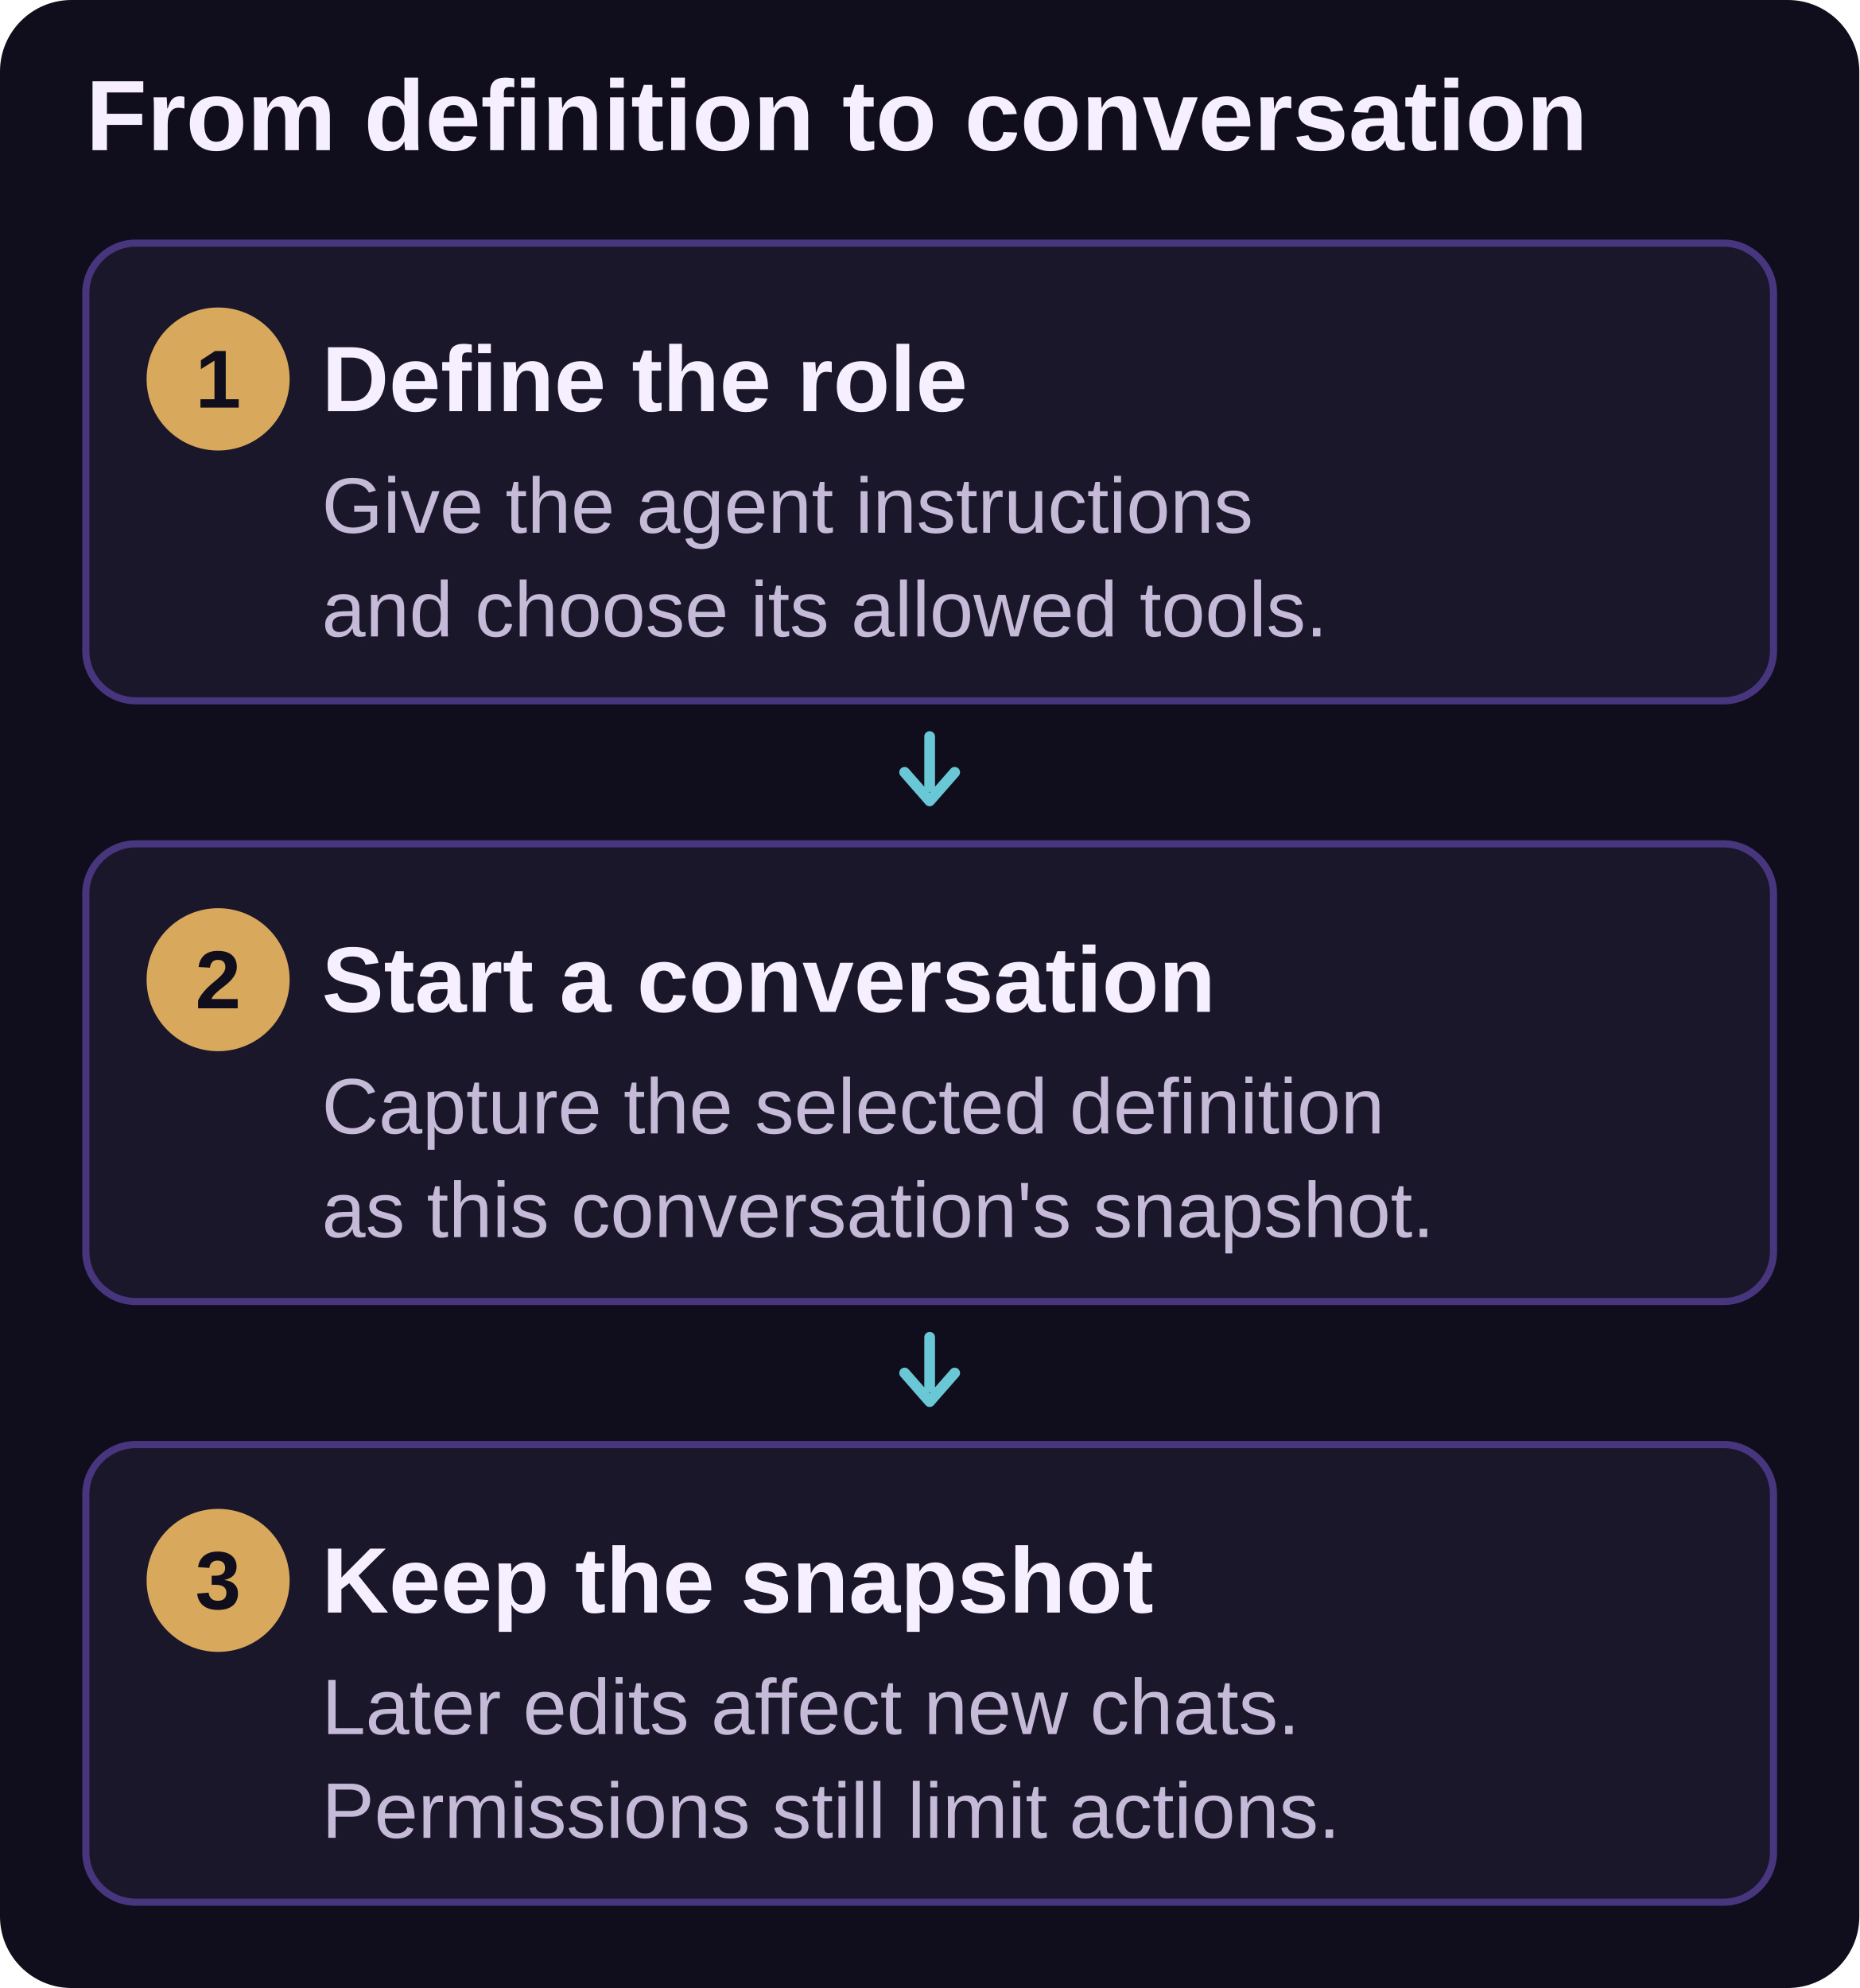
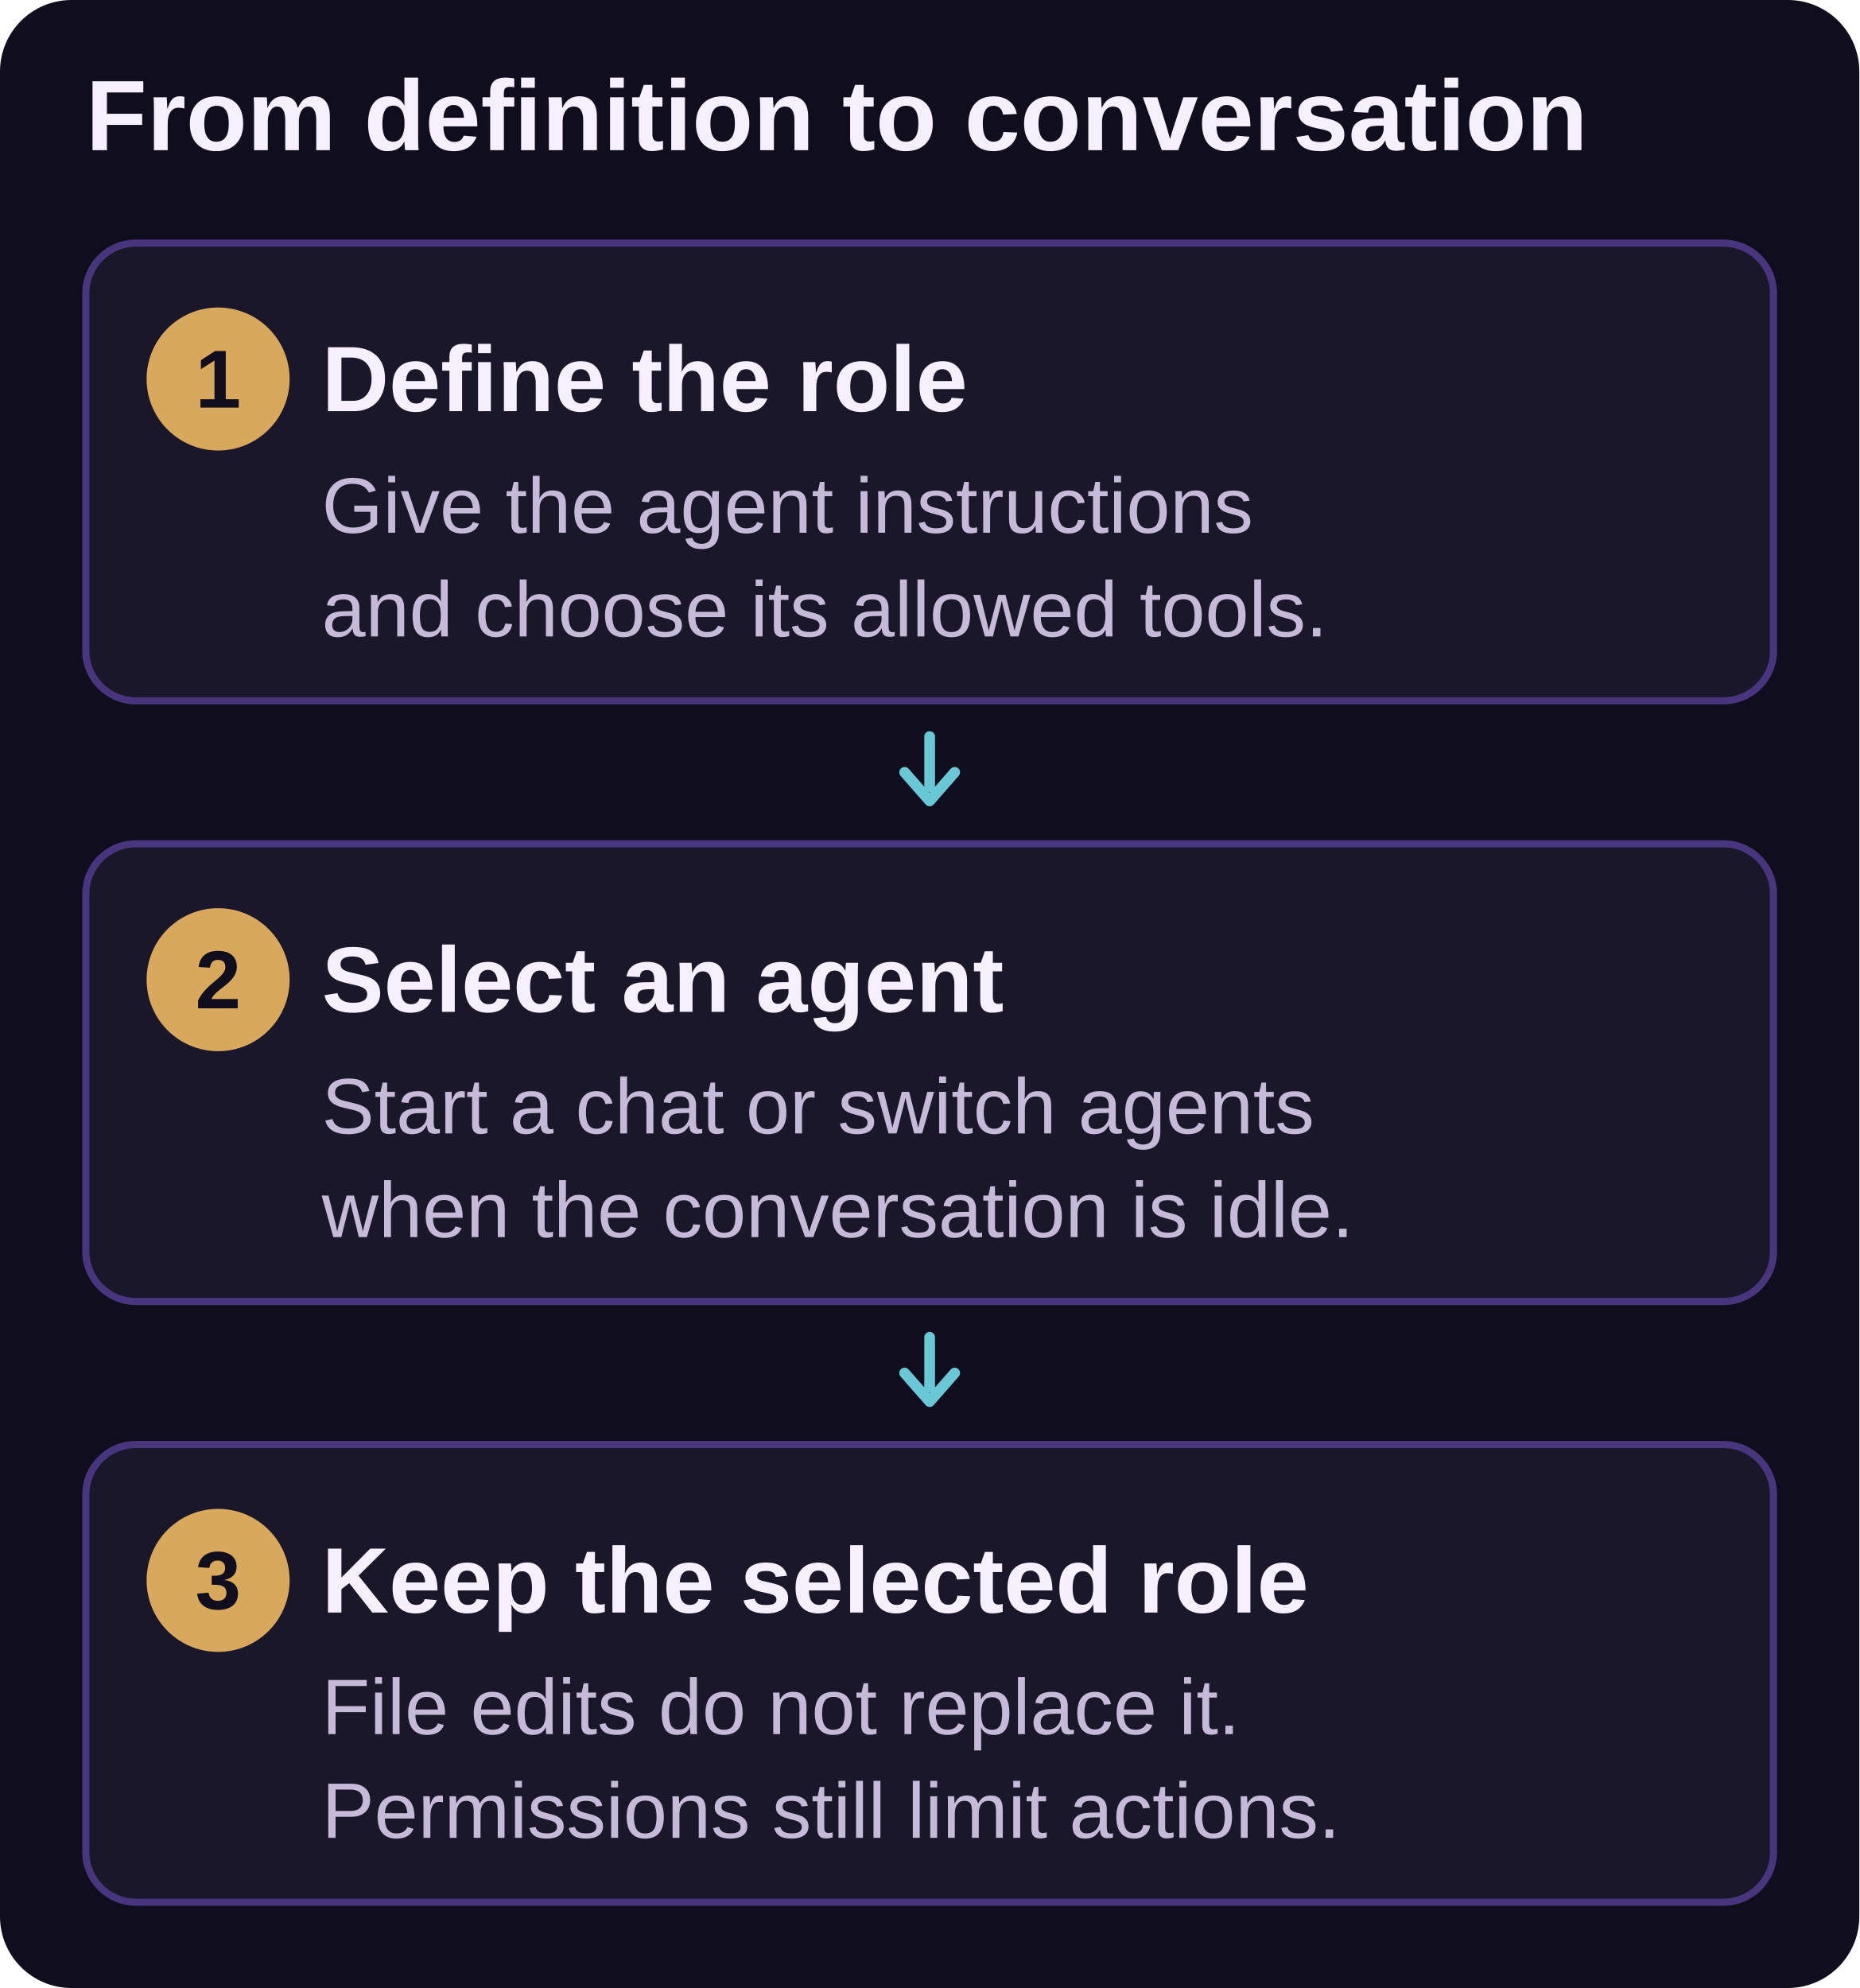
<svg xmlns="http://www.w3.org/2000/svg" width="520" height="556" viewBox="0 0 520 556" role="img" aria-labelledby="agents-title agents-desc">
  <rect width="520" height="556" rx="20" fill="#100d1c" />
  <g font-family="Segoe UI, Arial, sans-serif">
    <text x="24" y="42" fill="#f5efff" font-size="28" font-weight="600">From definition to conversation</text>
    <rect x="24" y="68" width="472" height="128" rx="14" fill="#1b172a" stroke="#47367e" stroke-width="2" />
    <circle cx="61" cy="106" r="20" fill="#d8a85d" />
    <text x="61" y="114" text-anchor="middle" fill="#100d1c" font-size="23" font-weight="700">1</text>
    <text x="90" y="115" fill="#f5efff" font-size="26" font-weight="600">Define the role</text>
    <text x="90" y="149" fill="#c5bad7" font-size="22">Give the agent instructions</text>
    <text x="90" y="178" fill="#c5bad7" font-size="22">and choose its allowed tools.</text>
    <path d="M260 206 V220 M253 216 L260 224 L267 216" fill="none" stroke="#69c7d6" stroke-width="3" stroke-linecap="round" stroke-linejoin="round" />
    <rect x="24" y="236" width="472" height="128" rx="14" fill="#1b172a" stroke="#47367e" stroke-width="2" />
    <circle cx="61" cy="274" r="20" fill="#d8a85d" />
    <text x="61" y="282" text-anchor="middle" fill="#100d1c" font-size="23" font-weight="700">2</text>
-     <text x="90" y="283" fill="#f5efff" font-size="26" font-weight="600">Start a conversation</text>
-     <text x="90" y="317" fill="#c5bad7" font-size="22">Capture the selected definition</text>
-     <text x="90" y="346" fill="#c5bad7" font-size="22">as this conversation's snapshot.</text>
+     <text x="90" y="283" fill="#f5efff" font-size="26" font-weight="600">Select an agent</text>
+     <text x="90" y="317" fill="#c5bad7" font-size="22">Start a chat or switch agents</text>
+     <text x="90" y="346" fill="#c5bad7" font-size="22">when the conversation is idle.</text>
    <path d="M260 374 V388 M253 384 L260 392 L267 384" fill="none" stroke="#69c7d6" stroke-width="3" stroke-linecap="round" stroke-linejoin="round" />
    <rect x="24" y="404" width="472" height="128" rx="14" fill="#1b172a" stroke="#47367e" stroke-width="2" />
    <circle cx="61" cy="442" r="20" fill="#d8a85d" />
    <text x="61" y="450" text-anchor="middle" fill="#100d1c" font-size="23" font-weight="700">3</text>
-     <text x="90" y="451" fill="#f5efff" font-size="26" font-weight="600">Keep the snapshot</text>
-     <text x="90" y="485" fill="#c5bad7" font-size="22">Later edits affect new chats.</text>
+     <text x="90" y="451" fill="#f5efff" font-size="26" font-weight="600">Keep the selected role</text>
+     <text x="90" y="485" fill="#c5bad7" font-size="22">File edits do not replace it.</text>
    <text x="90" y="514" fill="#c5bad7" font-size="22">Permissions still limit actions.</text>
  </g>
</svg>
